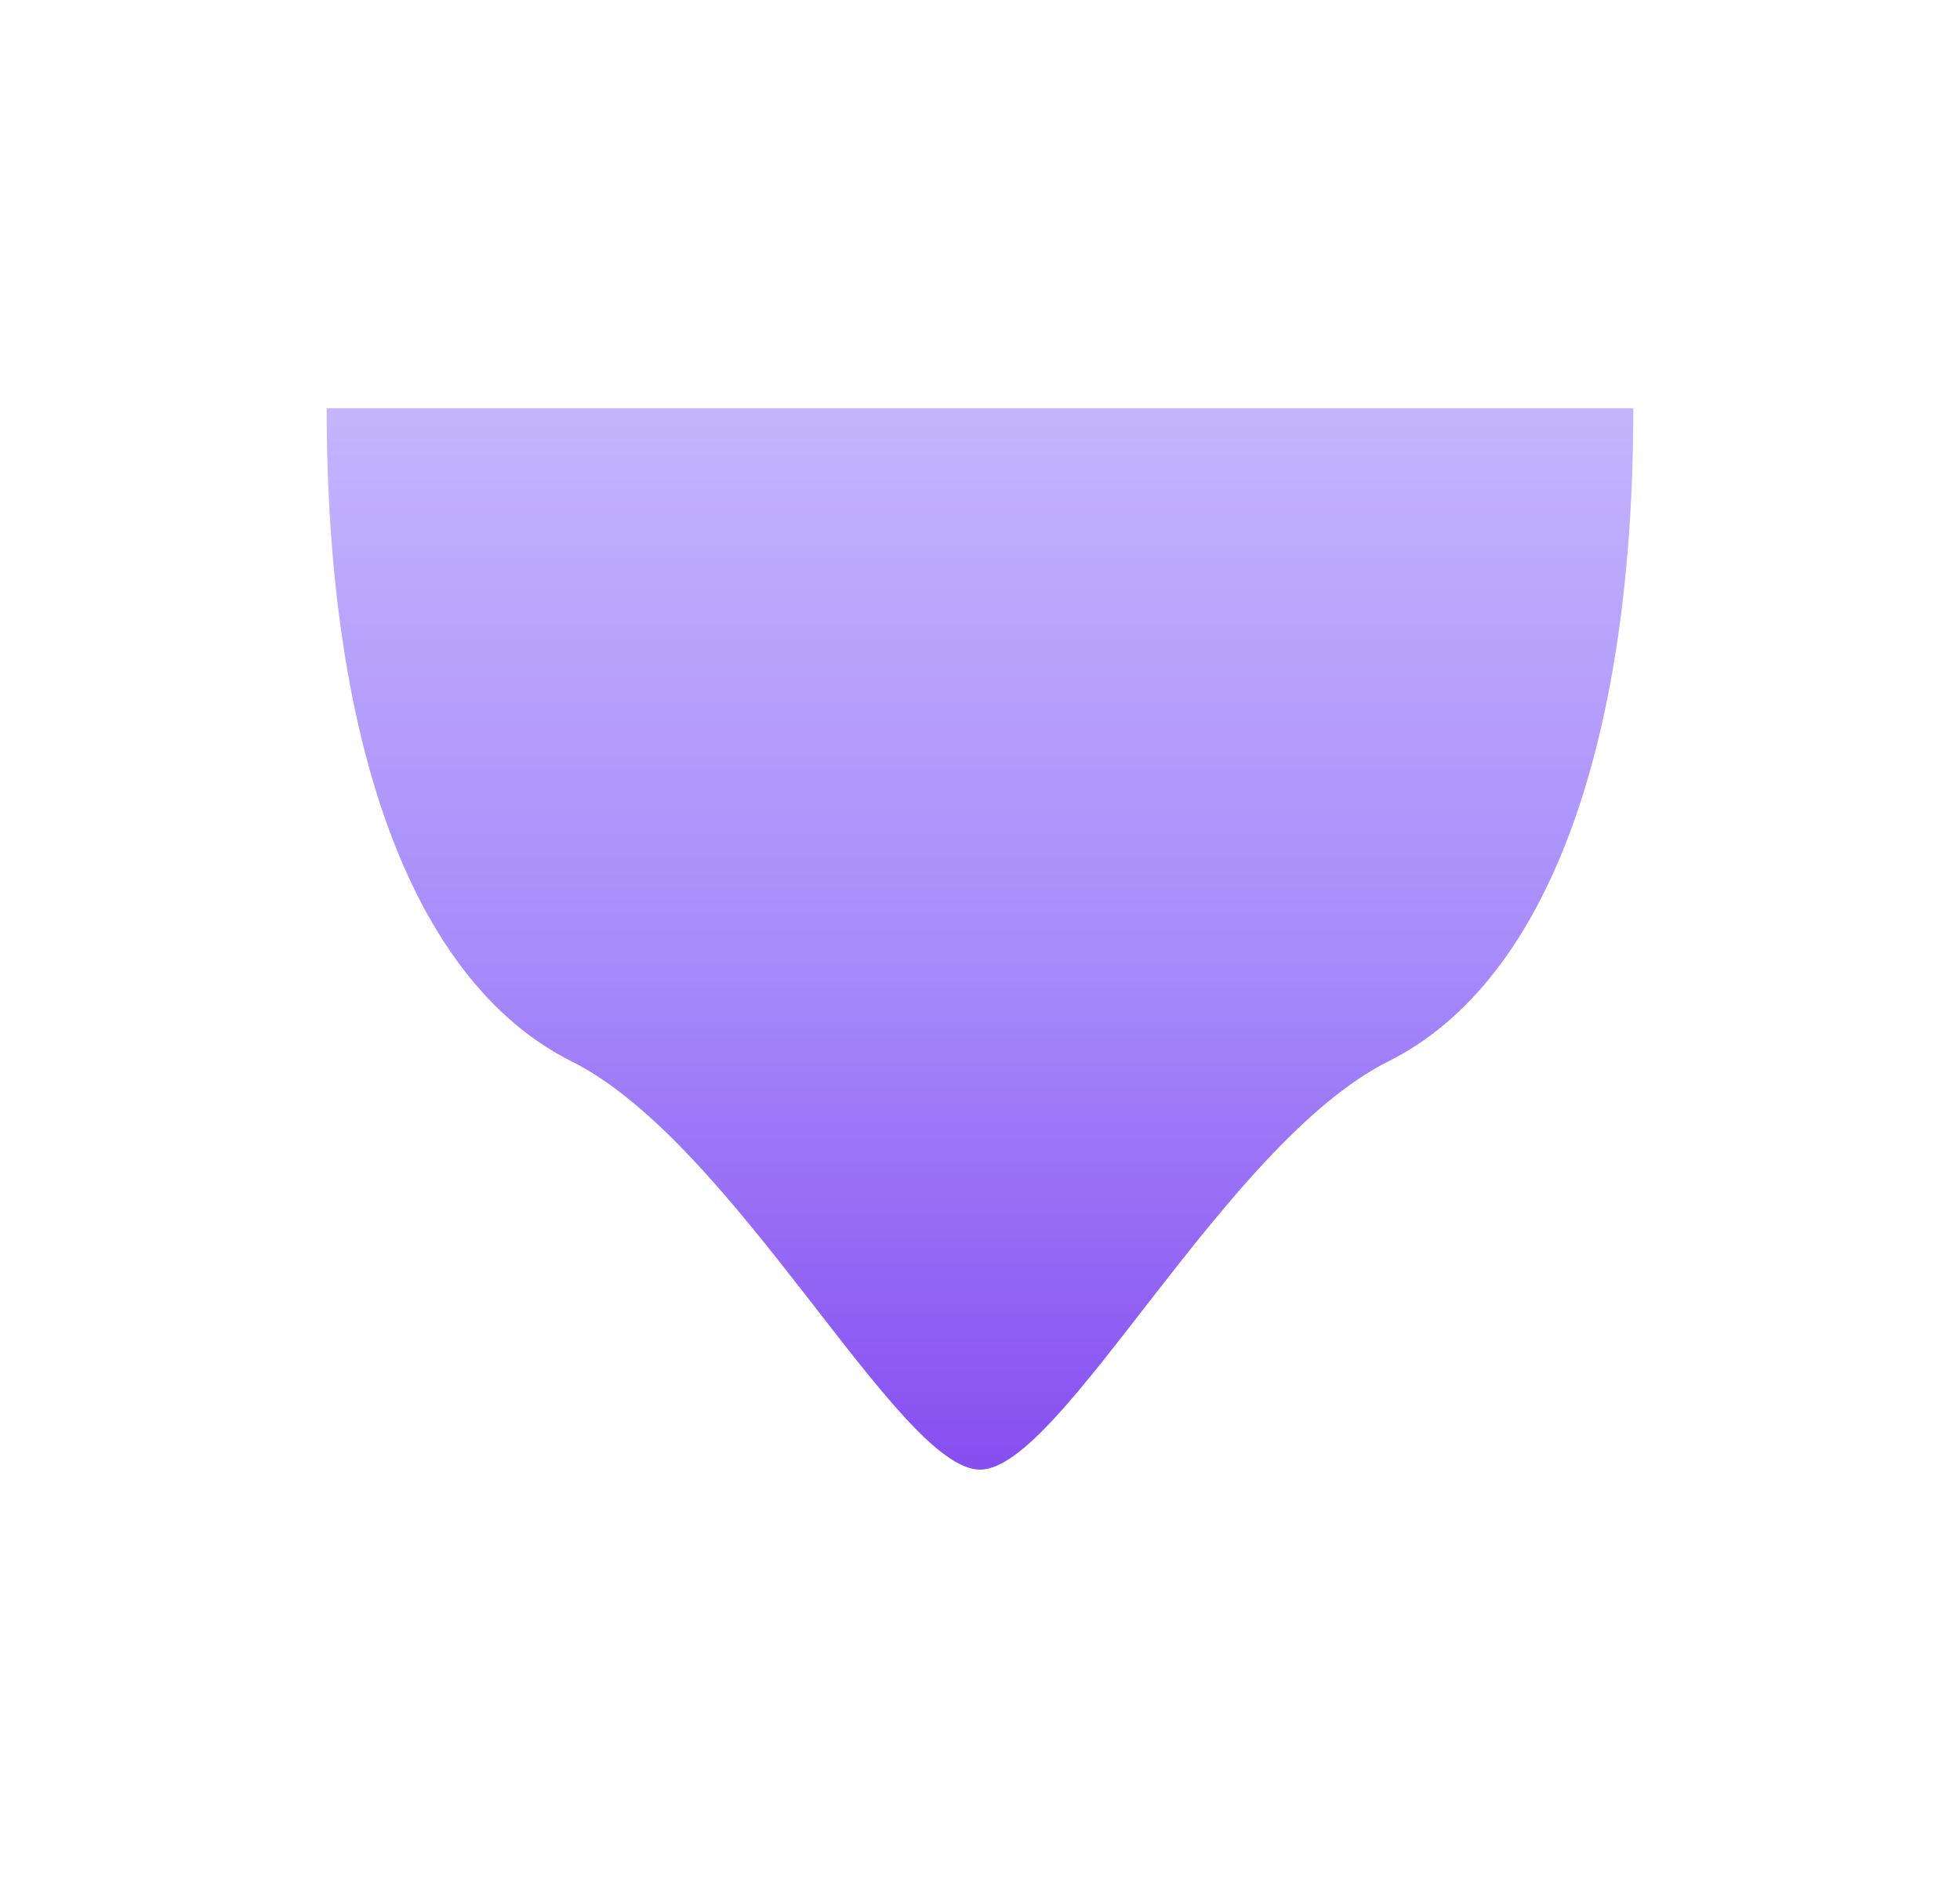
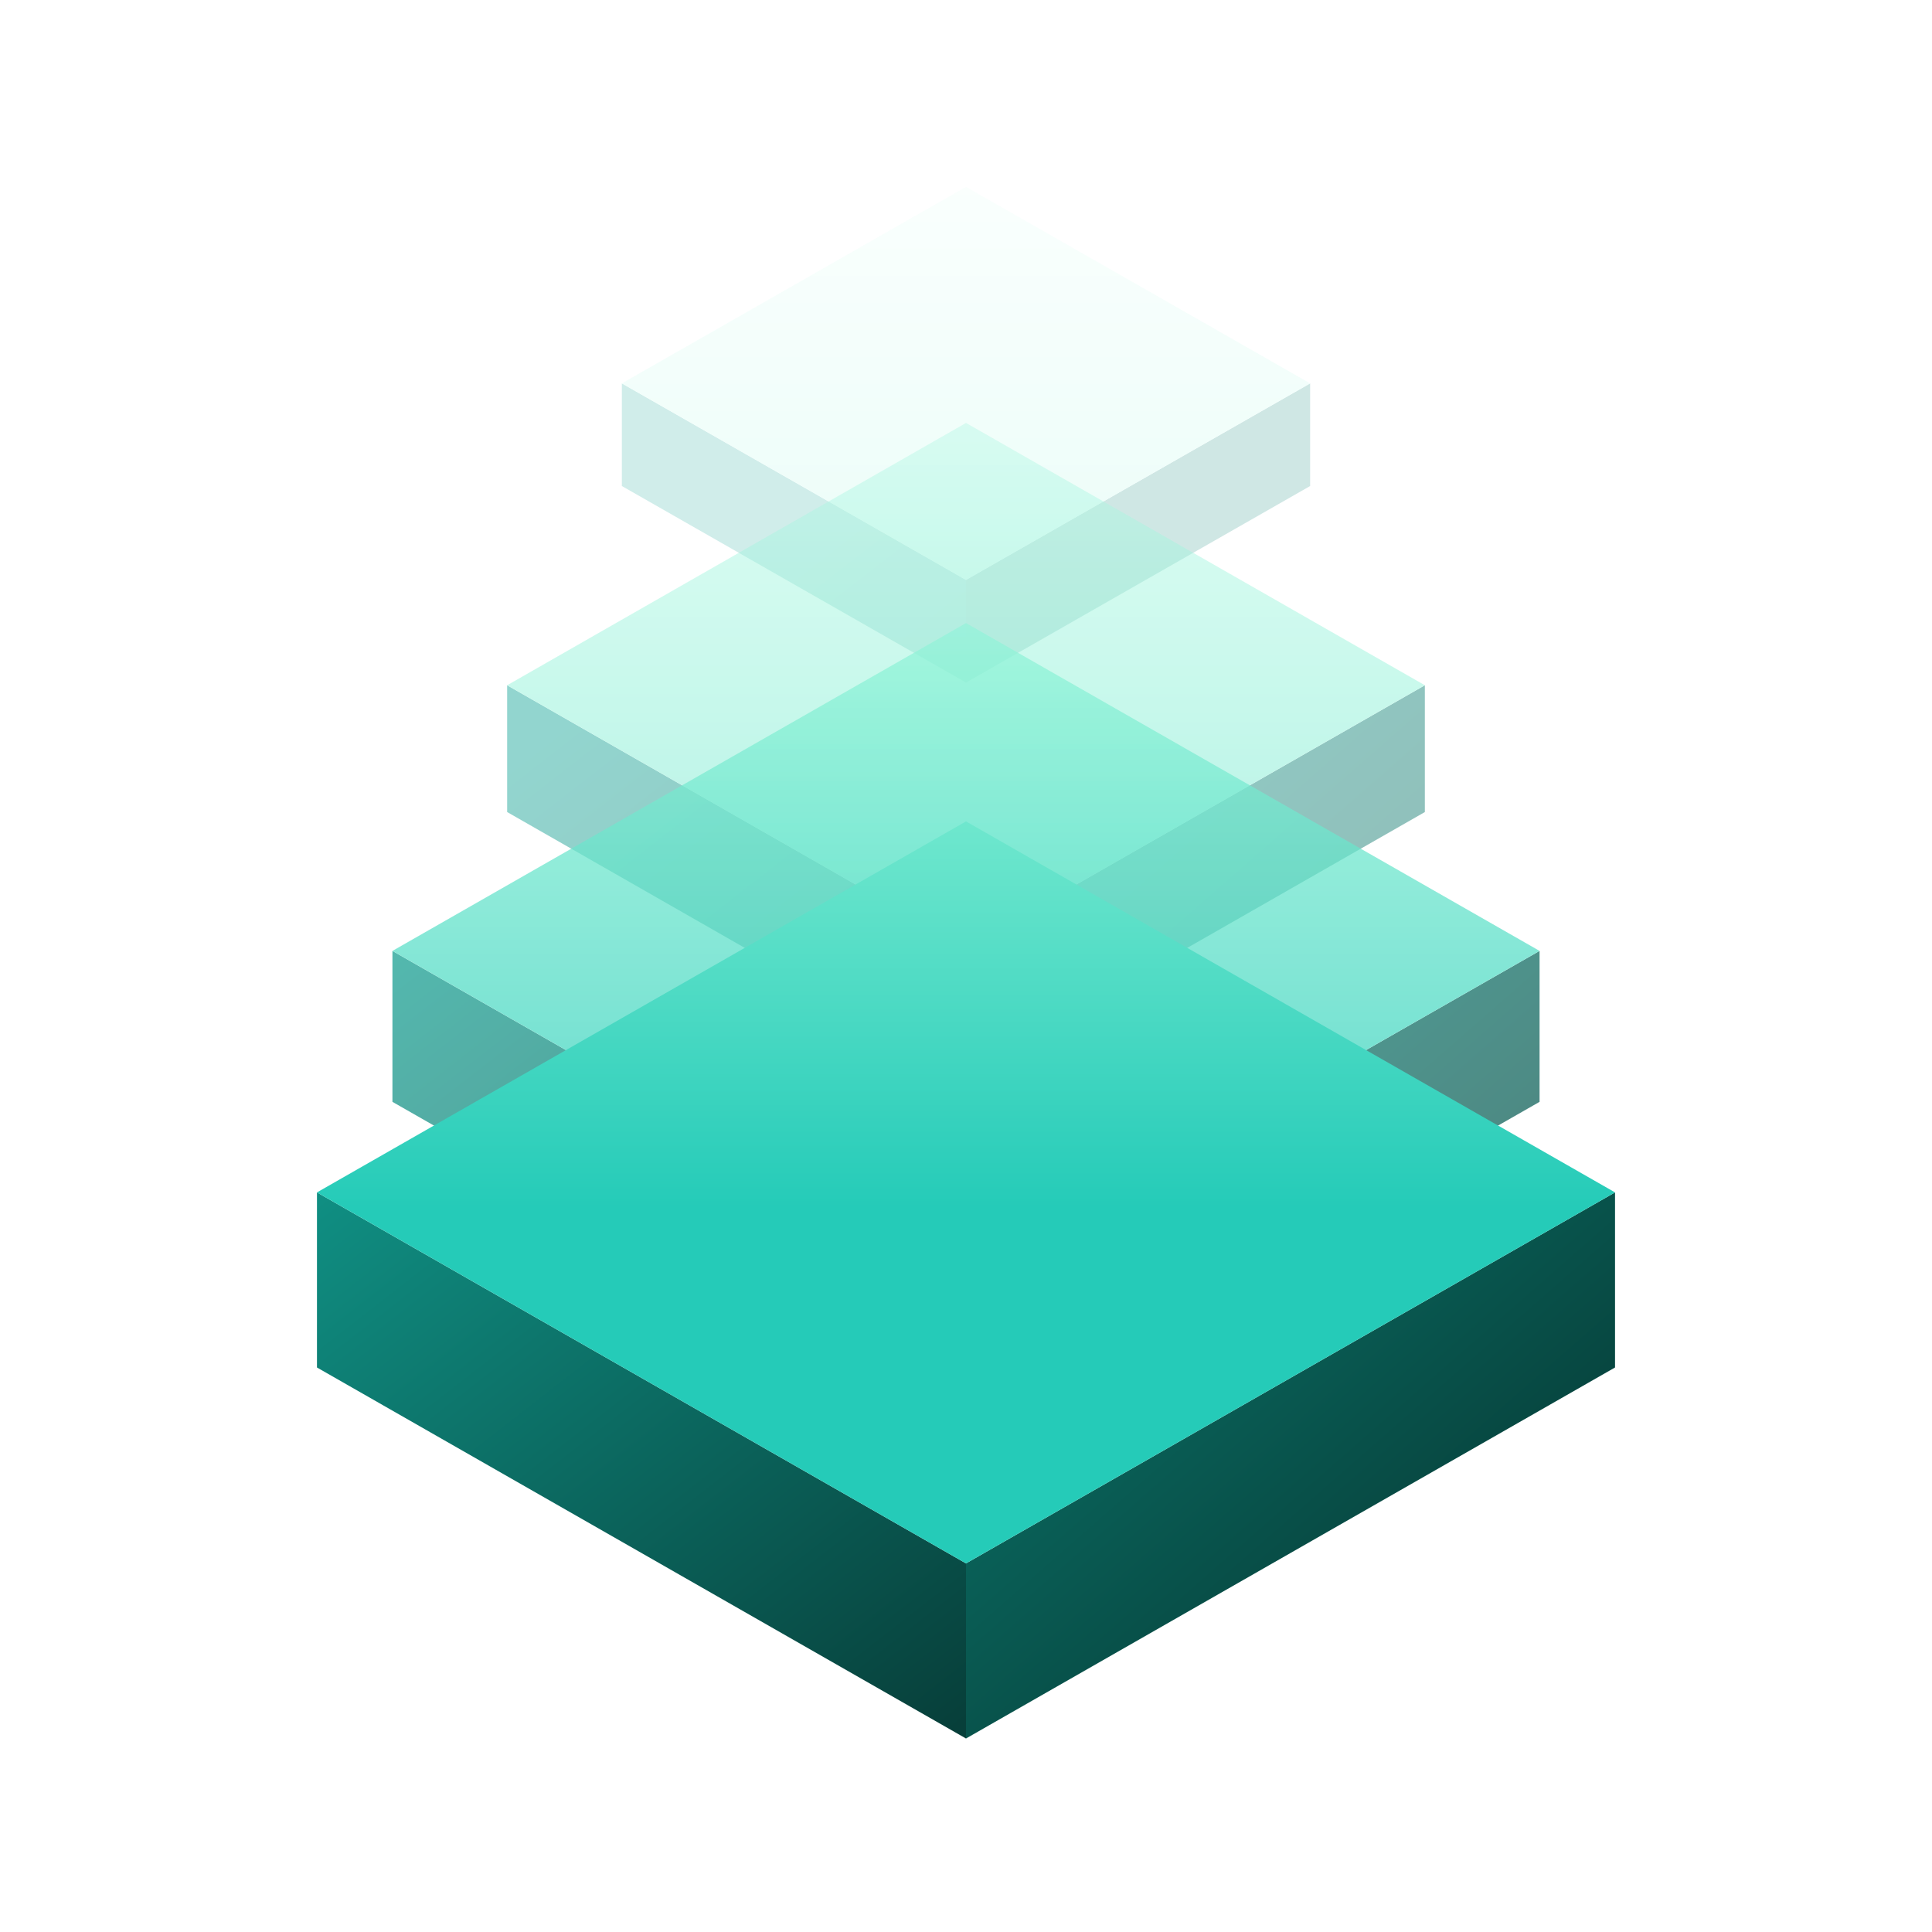
- <svg xmlns="http://www.w3.org/2000/svg" width="48" height="46" fill="none" viewBox="0 0 48 46">
+ <svg xmlns="http://www.w3.org/2000/svg" width="64" height="64" viewBox="0 0 64 64" fill="none">
  <defs>
-     <linearGradient id="fog-grad" x1="24" y1="10" x2="24" y2="40" gradientUnits="userSpaceOnUse">
-       <stop stop-color="#c4b5fd" />
-       <stop offset=".45" stop-color="#a78bfa" />
-       <stop offset="1" stop-color="#7c3aed" />
+     <linearGradient id="fog-face" x1="32" y1="6" x2="32" y2="40" gradientUnits="userSpaceOnUse">
+       <stop stop-color="#e6fff7" />
+       <stop offset=".48" stop-color="#8bf2d6" />
+       <stop offset="1" stop-color="#25cbb8" />
+     </linearGradient>
+     <linearGradient id="fog-side-l" x1="11" y1="30" x2="32" y2="57" gradientUnits="userSpaceOnUse">
+       <stop stop-color="#12a496" />
+       <stop offset="1" stop-color="#073f3a" />
+     </linearGradient>
+     <linearGradient id="fog-side-r" x1="32" y1="33" x2="53" y2="57" gradientUnits="userSpaceOnUse">
+       <stop stop-color="#0d8579" />
+       <stop offset="1" stop-color="#05302c" />
    </linearGradient>
  </defs>
-   <path fill="url(#fog-grad)" d="M8 10 H40 C40 18 38 24 34 26 C30 28 26 36 24 36 C22 36 18 28 14 26 C10 24 8 18 8 10 Z" />
+   <g opacity="0.2">
+     <path fill="url(#fog-side-l)" d="M20.6 12.7 L32 19.21 L32 22.61 L20.6 16.1 Z" />
+     <path fill="url(#fog-side-r)" d="M32 19.21 L43.4 12.7 L43.4 16.1 L32 22.61 Z" />
+     <path fill="url(#fog-face)" d="M32 6.19 L43.4 12.7 L32 19.21 L20.6 12.7 Z" />
+   </g>
+   <g opacity="0.46">
+     <path fill="url(#fog-side-l)" d="M16.8 22.7 L32 31.39 L32 35.59 L16.8 26.9 Z" />
+     <path fill="url(#fog-side-r)" d="M32 31.39 L47.2 22.7 L47.2 26.9 L32 35.59 Z" />
+     <path fill="url(#fog-face)" d="M32 14.01 L47.2 22.7 L32 31.39 L16.8 22.7 Z" />
+   </g>
+   <g opacity="0.72">
+     <path fill="url(#fog-side-l)" d="M13 31.5 L32 42.36 L32 47.36 L13 36.5 Z" />
+     <path fill="url(#fog-side-r)" d="M32 42.36 L51 31.5 L51 36.5 L32 47.36 Z" />
+     <path fill="url(#fog-face)" d="M32 20.64 L51 31.5 L32 42.36 L13 31.5 Z" />
+   </g>
+   <g opacity="1.0">
+     <path fill="url(#fog-side-l)" d="M10.5 39.5 L32 51.79 L32 57.59 L10.5 45.3 Z" />
+     <path fill="url(#fog-side-r)" d="M32 51.79 L53.5 39.5 L53.5 45.3 L32 57.59 Z" />
+     <path fill="url(#fog-face)" d="M32 27.21 L53.5 39.5 L32 51.79 L10.5 39.5 Z" />
+   </g>
</svg>
